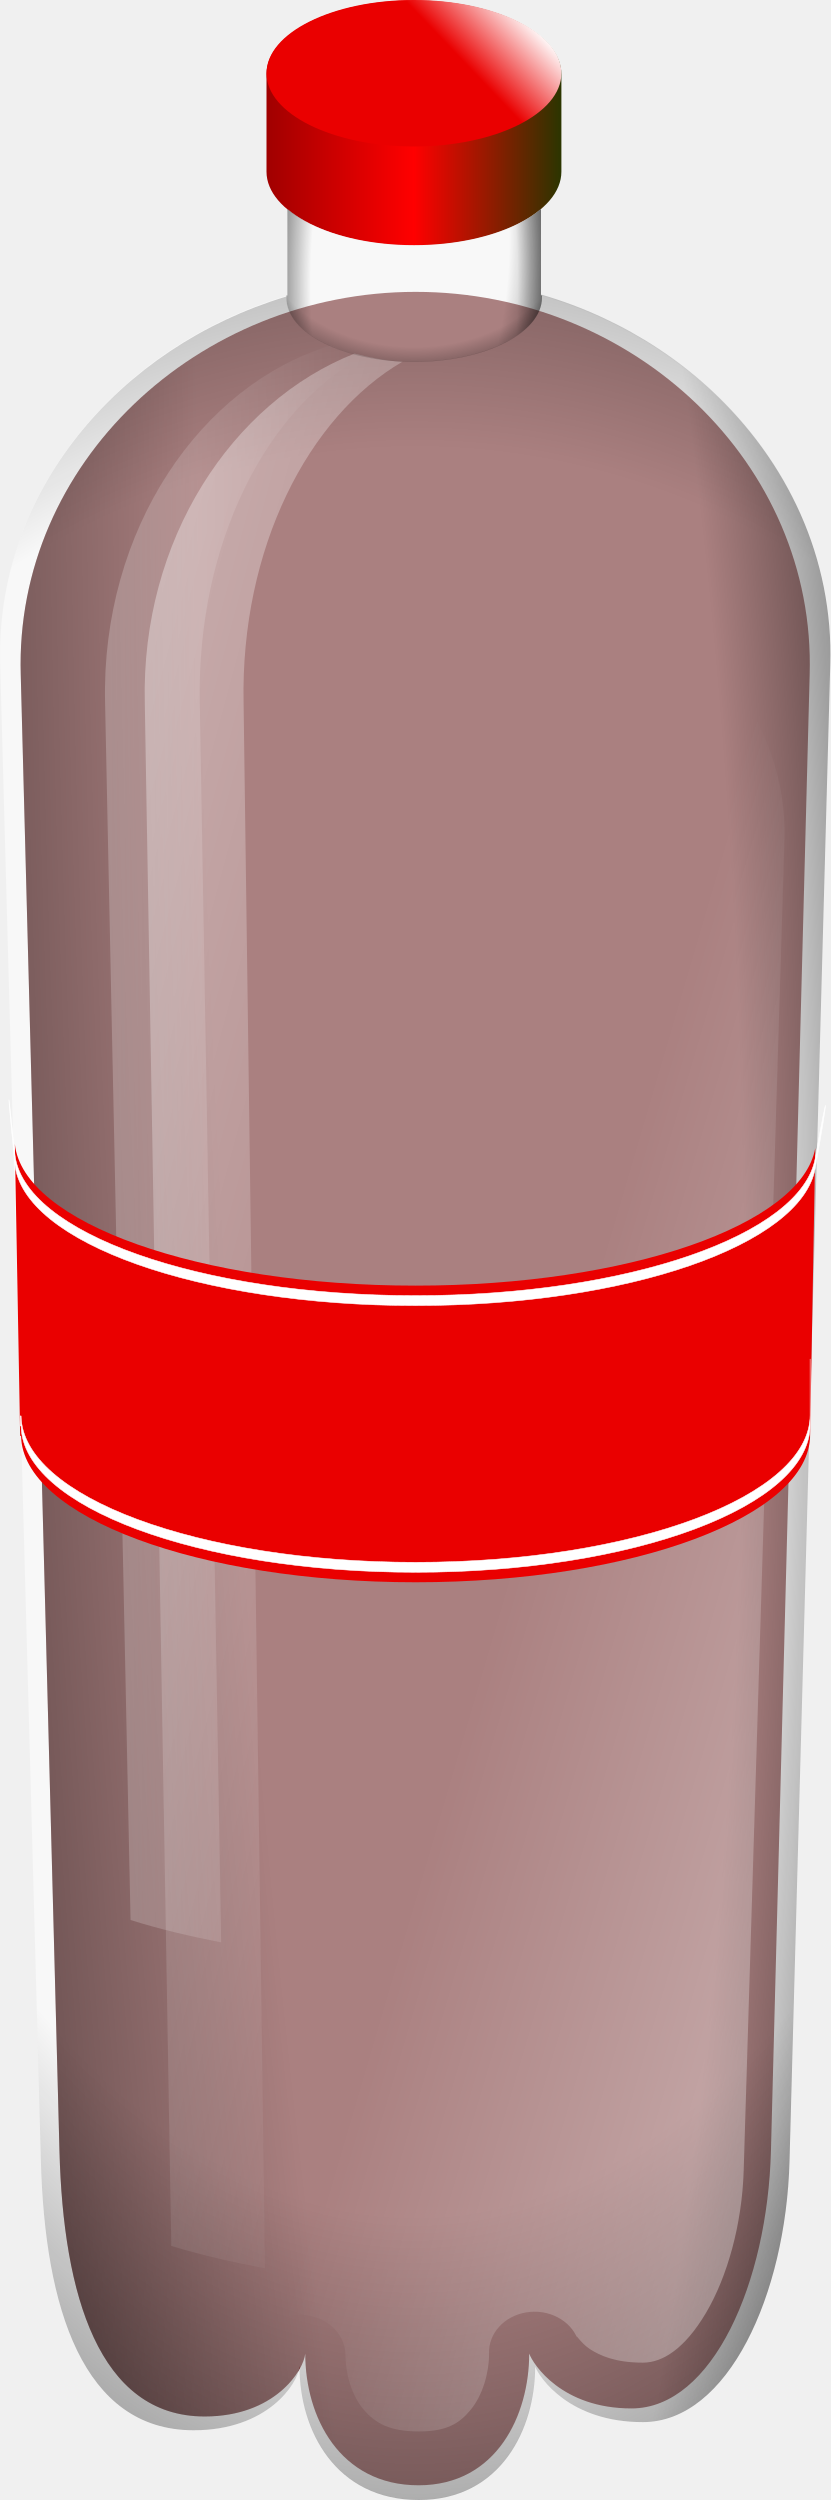
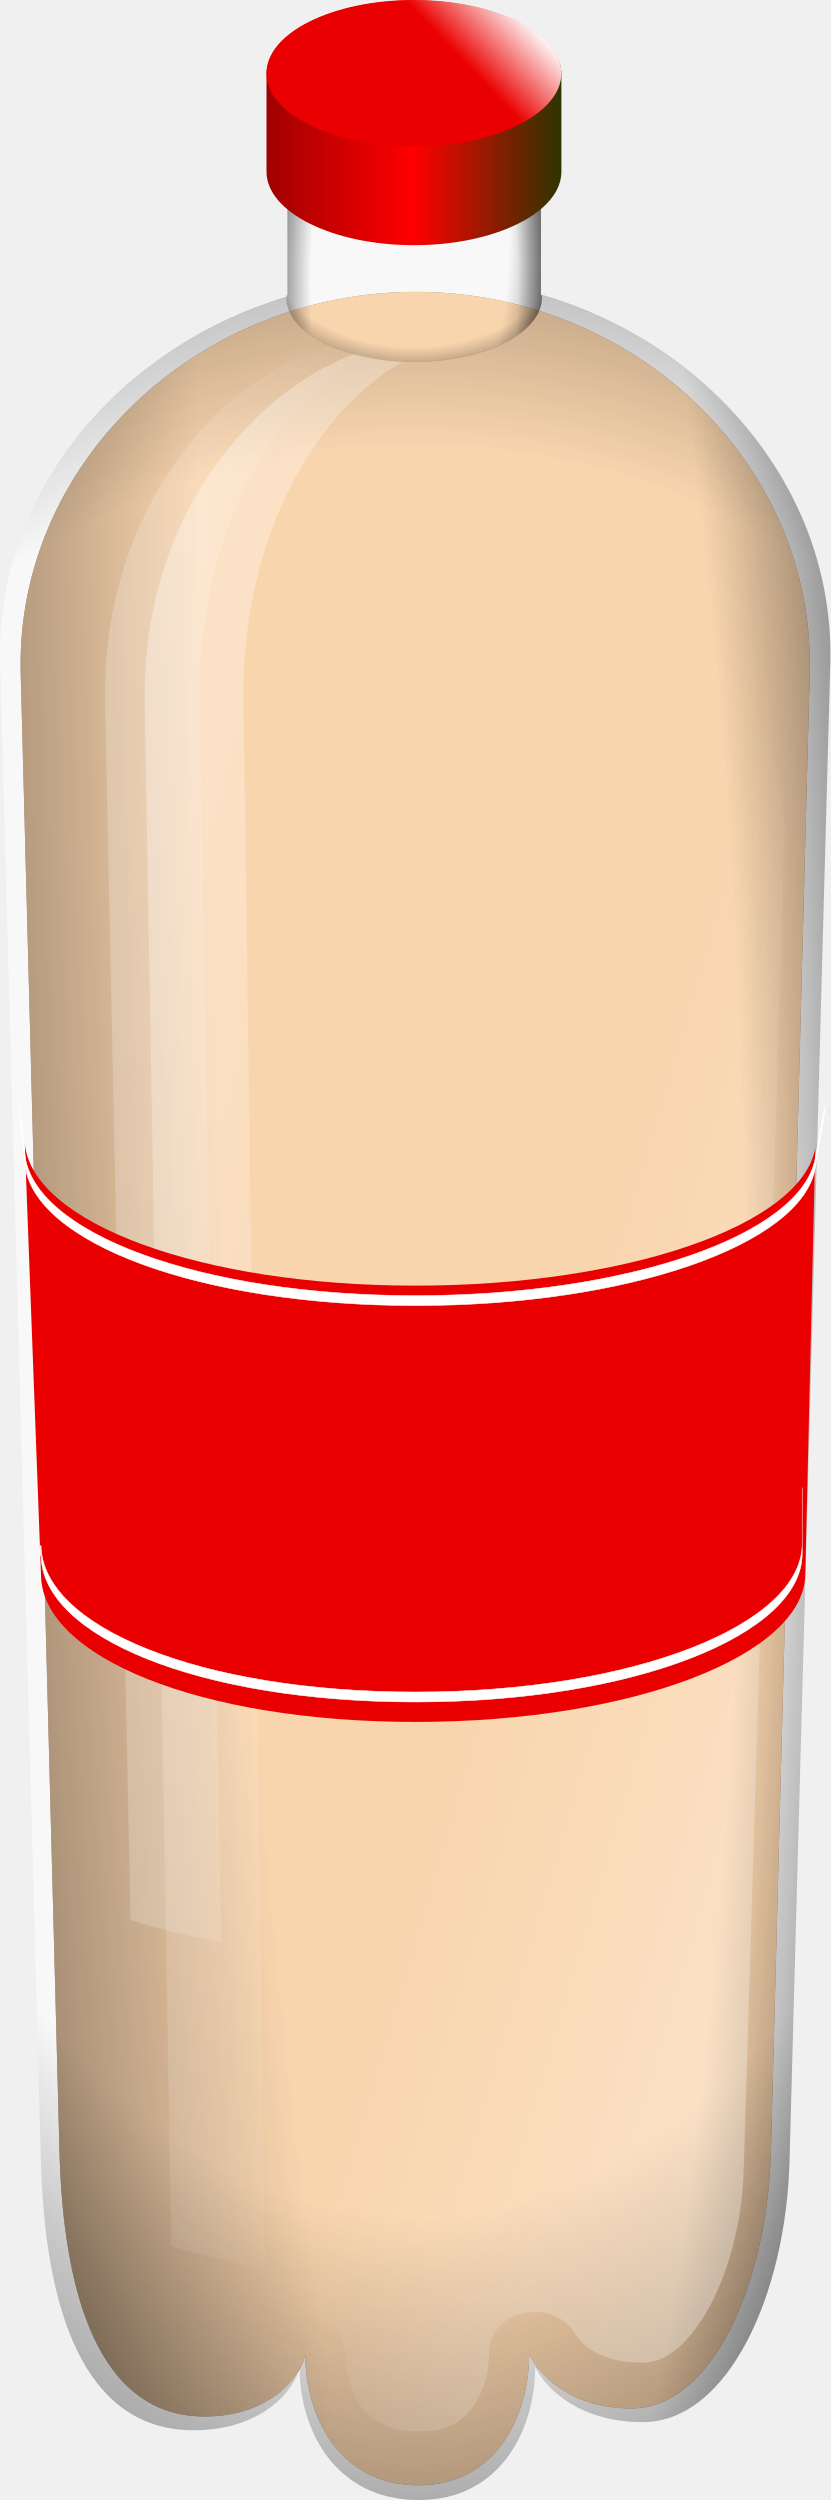
<svg xmlns="http://www.w3.org/2000/svg" xmlns:xlink="http://www.w3.org/1999/xlink" width="166.481" height="501.199" id="svg2" version="1.0">
  <defs id="defs4">
+     <linearGradient id="linearGradient3504">
+       <stop id="stop3506" offset="0" style="stop-color:#000000;stop-opacity:0.243;" />
+       <stop id="stop3508" offset="1" style="stop-color:#000000;stop-opacity:0;" />
+     </linearGradient>
+     <linearGradient id="linearGradient3490">
+       <stop id="stop3492" offset="0" style="stop-color:#757575;stop-opacity:1;" />
+       <stop id="stop3494" offset="1" style="stop-color:#d6d6d6;stop-opacity:1;" />
+     </linearGradient>
    <linearGradient id="linearGradient3637">
      <stop id="stop3639" offset="0" style="stop-color:#a00000;stop-opacity:1;" />
      <stop style="stop-color:#ff0000;stop-opacity:1;" offset="0.5" id="stop3643" />
      <stop id="stop3641" offset="1" style="stop-color:#2b3500;stop-opacity:1;" />
    </linearGradient>
    <linearGradient id="linearGradient3619">
      <stop style="stop-color:#ea0000;stop-opacity:1;" offset="0" id="stop3621" />
      <stop style="stop-color:#ffffff;stop-opacity:1;" offset="1" id="stop3623" />
    </linearGradient>
    <linearGradient id="linearGradient11719">
      <stop style="stop-color:black;stop-opacity:0;" offset="0" id="stop11721" />
      <stop style="stop-color:black;stop-opacity:0;" offset="0.6" id="stop11723" />
      <stop style="stop-color:black;stop-opacity:1;" offset="1" id="stop11725" />
    </linearGradient>
    <linearGradient id="linearGradient1400">
      <stop id="stop1401" offset="0" style="stop-color:#3c3c3c;stop-opacity:0.678;" />
      <stop id="stop1403" offset="0.57" style="stop-color:#000000;stop-opacity:0.329;" />
      <stop id="stop1402" offset="1" style="stop-color:#000000;stop-opacity:0;" />
    </linearGradient>
    <linearGradient id="linearGradient865">
      <stop id="stop866" offset="0" style="stop-color:#ffffff;stop-opacity:1;" />
      <stop id="stop868" offset="1" style="stop-color:#ffffff;stop-opacity:0;" />
    </linearGradient>
    <linearGradient id="linearGradient899">
      <stop id="stop900" offset="0" style="stop-color:#ffffff;stop-opacity:0;" />
      <stop id="stop901" offset="1" style="stop-color:#ffffff;stop-opacity:1;" />
    </linearGradient>
    <radialGradient xlink:href="#linearGradient11719" id="radialGradient22561" gradientUnits="userSpaceOnUse" gradientTransform="matrix(1.348398,0,0,3.657808,-136.6059,-1285.909)" cx="391.967" cy="483.769" fx="391.967" fy="483.769" r="3.923" />
    <radialGradient xlink:href="#linearGradient11719" id="radialGradient22563" gradientUnits="userSpaceOnUse" gradientTransform="matrix(2.903441,0,0,5.712692,-750.639,-2442.985)" cx="393.53" cy="515.028" fx="393.53" fy="515.028" r="12.74" />
    <radialGradient xlink:href="#linearGradient11719" id="radialGradient22565" gradientUnits="userSpaceOnUse" gradientTransform="matrix(3.677204,-4.0842111e-8,0,4.746288,-1049.339,-1938.614)" cx="391.953" cy="519.035" fx="391.953" fy="519.035" r="12.74" />
    <radialGradient xlink:href="#linearGradient11719" id="radialGradient22567" gradientUnits="userSpaceOnUse" gradientTransform="matrix(1.764305,0,0,7.329874,-299.5716,-3274.88)" cx="390.02" cy="517.028" fx="390.02" fy="517.028" r="12.74" />
    <radialGradient xlink:href="#linearGradient11719" id="radialGradient22569" gradientUnits="userSpaceOnUse" gradientTransform="matrix(4.228012,0,0,17.56544,-1271.898,-8567.27)" cx="399.501" cy="515.143" fx="399.501" fy="515.143" r="12.74" />
    <linearGradient xlink:href="#linearGradient899" id="linearGradient22571" gradientUnits="userSpaceOnUse" gradientTransform="translate(-0.45482,0)" x1="390.407" y1="509.812" x2="356.922" y2="509.812" />
    <linearGradient xlink:href="#linearGradient865" id="linearGradient22573" gradientUnits="userSpaceOnUse" gradientTransform="translate(-0.68222,0)" x1="342.988" y1="512.849" x2="394.646" y2="526.691" />
    <linearGradient xlink:href="#linearGradient899" id="linearGradient22575" gradientUnits="userSpaceOnUse" x1="389.489" y1="540.437" x2="426.709" y2="550.156" />
    <radialGradient xlink:href="#linearGradient11719" id="radialGradient22577" gradientUnits="userSpaceOnUse" gradientTransform="matrix(0,-0.322121,0.43647,2.50091e-7,250.28,649.8851)" cx="521.02" cy="324.51" fx="521.02" fy="324.51" r="17.922" />
    <radialGradient xlink:href="#linearGradient11719" id="radialGradient22579" gradientUnits="userSpaceOnUse" gradientTransform="matrix(2.945189e-2,-0.759694,0.371085,1.43865e-2,253.6459,855.1509)" cx="504.567" cy="332.559" fx="504.567" fy="332.559" r="17.922" />
    <radialGradient xlink:href="#linearGradient11719" id="radialGradient22581" gradientUnits="userSpaceOnUse" gradientTransform="matrix(0.260263,-0.450788,0.497668,0.287329,94.6734,609.9556)" cx="508.041" cy="328.56" fx="508.041" fy="328.56" r="17.922" />
    <radialGradient xlink:href="#linearGradient11719" id="radialGradient22583" gradientUnits="userSpaceOnUse" gradientTransform="matrix(0.652432,-0.174819,0.12093,0.451315,20.33697,413.3672)" cx="508.403" cy="338.345" fx="508.403" fy="338.345" r="17.922" />
    <radialGradient xlink:href="#linearGradient11719" id="radialGradient22585" gradientUnits="userSpaceOnUse" gradientTransform="matrix(0.44531,-0.119321,0.10148,0.378727,132.1273,410.0467)" cx="505.313" cy="340.957" fx="505.313" fy="340.957" r="17.922" />
    <radialGradient xlink:href="#linearGradient1400" id="radialGradient22587" gradientUnits="userSpaceOnUse" gradientTransform="matrix(0,-0.143042,0.233064,0,314.6151,548.7696)" cx="508.641" cy="331.666" fx="508.641" fy="331.666" r="17.922" />
    <radialGradient xlink:href="#linearGradient11719" id="radialGradient22589" gradientUnits="userSpaceOnUse" gradientTransform="matrix(2.101917,-4.347224e-2,7.56353e-2,3.657026,-468.5505,-1268.491)" cx="391.01" cy="483.322" fx="391.01" fy="483.322" r="3.923" />
    <radialGradient xlink:href="#linearGradient11719" id="radialGradient22591" gradientUnits="userSpaceOnUse" gradientTransform="matrix(-0.157413,0.587475,-1.593648,-0.427016,1250.945,424.5892)" cx="391.967" cy="483.769" fx="391.967" fy="483.769" r="3.923" />
    <radialGradient xlink:href="#linearGradient11719" id="radialGradient22593" gradientUnits="userSpaceOnUse" gradientTransform="matrix(-0.338951,1.264983,-2.488929,-0.666905,1826.747,292.143)" cx="393.53" cy="515.028" fx="393.53" fy="515.028" r="12.74" />
    <radialGradient xlink:href="#linearGradient11719" id="radialGradient22595" gradientUnits="userSpaceOnUse" gradientTransform="matrix(-0.42928,1.602099,-2.067882,-0.554086,1641.871,103.1234)" cx="391.953" cy="519.035" fx="391.953" fy="519.035" r="12.74" />
    <radialGradient xlink:href="#linearGradient11719" id="radialGradient22597" gradientUnits="userSpaceOnUse" gradientTransform="matrix(-0.205967,0.768679,-3.193509,-0.855697,2136.533,585.7821)" cx="390.02" cy="517.028" fx="390.02" fy="517.028" r="12.74" />
    <radialGradient xlink:href="#linearGradient11719" id="radialGradient22599" gradientUnits="userSpaceOnUse" gradientTransform="matrix(-0.493582,1.842077,-7.652981,-2.050607,4555.853,779.994)" cx="399.501" cy="515.143" fx="399.501" fy="515.143" r="12.74" />
    <linearGradient xlink:href="#linearGradient899" id="linearGradient22601" gradientUnits="userSpaceOnUse" gradientTransform="matrix(-0.116741,0.435684,-0.435684,-0.116741,674.8006,333.7897)" x1="390.407" y1="509.812" x2="356.922" y2="509.812" />
    <linearGradient xlink:href="#linearGradient865" id="linearGradient22603" gradientUnits="userSpaceOnUse" gradientTransform="matrix(-0.116741,0.435684,-0.435684,-0.116741,674.8271,333.6907)" x1="342.988" y1="512.849" x2="394.646" y2="526.691" />
    <linearGradient xlink:href="#linearGradient899" id="linearGradient22605" gradientUnits="userSpaceOnUse" x1="389.489" y1="540.437" x2="426.709" y2="550.156" />
    <radialGradient xlink:href="#linearGradient11719" id="radialGradient22607" gradientUnits="userSpaceOnUse" gradientTransform="matrix(0.140343,3.760473e-2,-5.095405e-2,0.190163,362.385,367.1627)" cx="521.02" cy="324.51" fx="521.02" fy="324.51" r="17.922" />
    <radialGradient xlink:href="#linearGradient11719" id="radialGradient22609" gradientUnits="userSpaceOnUse" gradientTransform="matrix(0.327548,0.101519,-4.95888e-2,0.159996,272.5611,344.6662)" cx="504.567" cy="332.559" fx="504.567" fy="332.559" r="17.922" />
    <radialGradient xlink:href="#linearGradient11719" id="radialGradient22611" gradientUnits="userSpaceOnUse" gradientTransform="matrix(0.166018,0.166018,-0.183283,0.183283,397.9473,304.0288)" cx="508.041" cy="328.56" fx="508.041" fy="328.56" r="17.922" />
    <radialGradient xlink:href="#linearGradient11719" id="radialGradient22613" gradientUnits="userSpaceOnUse" gradientTransform="matrix(2.77084e-7,0.304663,-0.210748,3.01705e-7,492.2759,294.5915)" cx="508.403" cy="338.345" fx="508.403" fy="338.345" r="17.922" />
    <radialGradient xlink:href="#linearGradient11719" id="radialGradient22615" gradientUnits="userSpaceOnUse" gradientTransform="matrix(3.15854e-7,0.207944,-0.176852,2.43613e-7,480.672,343.6844)" cx="505.313" cy="340.957" fx="505.313" fy="340.957" r="17.922" />
    <radialGradient xlink:href="#linearGradient1400" id="radialGradient22617" gradientUnits="userSpaceOnUse" gradientTransform="matrix(6.232111e-2,1.669887e-2,-2.720812e-2,0.101542,398.9289,406.9968)" cx="508.641" cy="331.666" fx="508.641" fy="331.666" r="17.922" />
    <radialGradient xlink:href="#linearGradient11719" id="radialGradient22619" gradientUnits="userSpaceOnUse" gradientTransform="matrix(-0.22644,0.920847,-1.602137,-0.393972,1282.108,277.9329)" cx="391.01" cy="483.322" fx="391.01" fy="483.322" r="3.923" />
    <linearGradient xlink:href="#linearGradient899" id="linearGradient2771" gradientUnits="userSpaceOnUse" x1="389.489" y1="540.437" x2="426.709" y2="550.156" />
    <radialGradient xlink:href="#linearGradient11719" id="radialGradient2788" gradientUnits="userSpaceOnUse" gradientTransform="matrix(13.73397,-0.28405,0.4942042,23.89506,-5437.221,-11330.184)" cx="391.01" cy="483.322" fx="391.01" fy="483.322" r="3.923" />
    <radialGradient xlink:href="#linearGradient11719" id="radialGradient2806" gradientUnits="userSpaceOnUse" gradientTransform="matrix(-6.8079207e-7,-2.104745,2.851903,6.6959885e-7,-740.3657,1204.52)" cx="521.02" cy="324.51" fx="521.02" fy="324.51" r="17.922" />
    <linearGradient xlink:href="#linearGradient865" id="linearGradient2810" gradientUnits="userSpaceOnUse" gradientTransform="matrix(6.534017,-1.8165846e-6,1.8165846e-6,6.534017,-2380.159,-3041.84)" x1="342.988" y1="512.849" x2="394.646" y2="526.691" />
    <linearGradient xlink:href="#linearGradient899" id="linearGradient2813" gradientUnits="userSpaceOnUse" gradientTransform="matrix(6.534017,-1.8165846e-6,1.8165846e-6,6.534017,-2378.674,-3041.84)" x1="390.407" y1="509.812" x2="356.922" y2="509.812" />
    <radialGradient xlink:href="#linearGradient11719" id="radialGradient2816" gradientUnits="userSpaceOnUse" gradientTransform="matrix(26.25597,-1.172948e-5,3.0166006e-5,113.2542,-10147.21,-58235.052)" cx="399.501" cy="515.143" fx="399.501" fy="515.143" r="12.74" />
    <radialGradient xlink:href="#linearGradient11719" id="radialGradient2819" gradientUnits="userSpaceOnUse" gradientTransform="matrix(11.52799,2.2961509e-6,1.1466116e-5,47.89353,-4333.115,-24439.967)" cx="390.02" cy="517.028" fx="390.02" fy="517.028" r="12.74" />
    <radialGradient xlink:href="#linearGradient11719" id="radialGradient2822" gradientUnits="userSpaceOnUse" gradientTransform="matrix(24.02691,-1.3483424e-5,1.5293798e-5,31.01233,-9232.103,-15708.769)" cx="391.953" cy="519.035" fx="391.953" fy="519.035" r="12.74" />
    <radialGradient xlink:href="#linearGradient11719" id="radialGradient2826" gradientUnits="userSpaceOnUse" gradientTransform="matrix(18.97114,-5.506587e-7,1.7519246e-5,37.32683,-7280.393,-19004.34)" cx="393.53" cy="515.028" fx="393.53" fy="515.028" r="12.74" />
    <radialGradient xlink:href="#linearGradient11719" id="radialGradient2829" gradientUnits="userSpaceOnUse" gradientTransform="matrix(8.810448,-5.4517995e-6,7.3584672e-6,23.90017,-3268.289,-11443.992)" cx="391.967" cy="483.769" fx="391.967" fy="483.769" r="3.923" />
    <linearGradient xlink:href="#linearGradient3619" id="linearGradient3627" x1="125.057" y1="61.667" x2="133.632" y2="50.827" gradientUnits="userSpaceOnUse" />
    <linearGradient xlink:href="#linearGradient3637" id="linearGradient3635" x1="155.515" y1="85.59" x2="214.635" y2="85.59" gradientUnits="userSpaceOnUse" />
+     <radialGradient xlink:href="#linearGradient11719" id="radialGradient3451" gradientUnits="userSpaceOnUse" gradientTransform="matrix(13.73397,-0.28405,0.4942042,23.89506,-5437.221,-11330.184)" cx="391.01" cy="483.322" fx="391.01" fy="483.322" r="3.923" />
+     <radialGradient xlink:href="#linearGradient11719" id="radialGradient3476" gradientUnits="userSpaceOnUse" gradientTransform="matrix(8.810448,-5.4517995e-6,7.3584672e-6,23.90017,-3268.289,-11443.992)" cx="391.967" cy="483.769" fx="391.967" fy="483.769" r="3.923" />
+     <radialGradient xlink:href="#linearGradient11719" id="radialGradient3478" gradientUnits="userSpaceOnUse" gradientTransform="matrix(13.73397,-0.28405,0.4942042,23.89506,-5437.221,-11330.184)" cx="391.01" cy="483.322" fx="391.01" fy="483.322" r="3.923" />
+     <radialGradient xlink:href="#linearGradient11719" id="radialGradient3480" gradientUnits="userSpaceOnUse" gradientTransform="matrix(-6.8079207e-7,-2.104745,2.851903,6.6959885e-7,-740.3657,1204.52)" cx="521.02" cy="324.51" fx="521.02" fy="324.51" r="17.922" />
+     <linearGradient xlink:href="#linearGradient3490" id="linearGradient3488" x1="86.335" y1="50.264" x2="99.731" y2="62.369" gradientUnits="userSpaceOnUse" />
+     <linearGradient xlink:href="#linearGradient3504" id="linearGradient3502" x1="86.335" y1="50.264" x2="99.731" y2="62.369" gradientUnits="userSpaceOnUse" />
  </defs>
-   <g id="layer1" transform="translate(-102.0873,-60.97513)">
-     <path style="fill:#550000;fill-opacity:1;stroke:none;stroke-width:8;stroke-linecap:round;stroke-linejoin:round;stroke-miterlimit:4;stroke-dasharray:none;stroke-opacity:1" d="M 185.425,119.488 C 141.796,119.488 104.971,153.815 106.247,196.254 L 114.01,492.238 C 114.766,521.079 121.94,545.43 143.119,545.43 C 157.113,545.43 162.948,536.291 163.283,532.831 C 163.283,545.504 170.166,559.226 186.007,559.226 C 201.672,559.226 208.184,545.133 208.184,532.831 C 208.988,535.02 214.706,543.818 228.701,543.818 C 244.927,543.818 255.956,518.543 256.646,492.238 L 264.408,196.254 C 265.685,153.815 229.054,119.488 185.425,119.488 z" id="filling" />
-     <path style="fill:url(#linearGradient3635);fill-opacity:1;stroke:none;stroke-width:8;stroke-linecap:round;stroke-linejoin:round;stroke-miterlimit:4;stroke-dasharray:none;stroke-opacity:1" d="M 185.101,61.052 C 168.804,61.052 155.515,67.696 155.515,75.845 L 155.515,95.387 C 155.515,103.535 168.804,110.128 185.101,110.128 C 201.398,110.128 214.635,103.535 214.635,95.387 L 214.635,75.845 C 214.635,67.696 201.398,61.052 185.101,61.052 z" id="path11843" />
+   <g id="liquid" style="display:inline">
+     <path transform="translate(-102.0873,-60.97513)" style="fill:#3c0000;fill-opacity:1;stroke:none;stroke-width:8;stroke-linecap:round;stroke-linejoin:round;stroke-miterlimit:4;stroke-dasharray:none;stroke-opacity:1;display:inline" d="M 185.425,119.488 C 141.796,119.488 104.971,153.815 106.247,196.254 L 114.01,492.238 C 114.766,521.079 121.94,545.43 143.119,545.43 C 157.113,545.43 162.948,536.291 163.283,532.831 C 163.283,545.504 170.166,559.226 186.007,559.226 C 201.672,559.226 208.184,545.133 208.184,532.831 C 208.988,535.02 214.706,543.818 228.701,543.818 C 244.927,543.818 255.956,518.543 256.646,492.238 L 264.408,196.254 C 265.685,153.815 229.054,119.488 185.425,119.488 z" id="filling" />
+     <path style="fill:none;fill-opacity:1;stroke:none;stroke-width:1;stroke-linecap:round;stroke-linejoin:round;stroke-miterlimit:4;stroke-dasharray:none;stroke-opacity:1;display:inline" id="path3516" d="M 165.95,4.36 A 3.027,3.252 0 1 1 159.895,4.36 A 3.027,3.252 0 1 1 165.95,4.36 z" transform="translate(3.198e-2,-0.607825)" />
+     <path style="fill:none;fill-opacity:1;stroke:none;stroke-width:1;stroke-linecap:round;stroke-linejoin:round;stroke-miterlimit:4;stroke-dasharray:none;stroke-opacity:1;display:inline" id="path3532" d="M 165.95,4.36 A 3.027,3.252 0 1 1 159.895,4.36 A 3.027,3.252 0 1 1 165.95,4.36 z" transform="translate(-159.3946,493.0877)" />
+   </g>
+   <g id="foam" style="display:inline">
+     <path style="fill:#f2aa5d;fill-opacity:1;stroke:none;stroke-width:8;stroke-linecap:round;stroke-linejoin:round;stroke-miterlimit:4;stroke-dasharray:none;stroke-opacity:1;display:inline" d="M 83.338,58.513 C 39.709,58.513 2.884,92.84 4.16,135.279 L 11.923,431.263 C 12.679,460.104 19.853,484.455 41.032,484.455 C 55.026,484.455 60.86,475.316 61.196,471.856 C 61.196,484.529 68.078,498.251 83.92,498.25 C 99.585,498.251 106.097,484.158 106.097,471.856 C 106.901,474.044 112.619,482.843 126.614,482.843 C 142.84,482.843 153.869,457.568 154.559,431.262 L 162.321,135.279 C 163.598,92.84 126.967,58.513 83.338,58.513 z" id="path3432" />
+     <path style="fill:none;fill-opacity:1;stroke:none;stroke-width:1;stroke-linecap:round;stroke-linejoin:round;stroke-miterlimit:4;stroke-dasharray:none;stroke-opacity:1;display:inline" id="path3518" d="M 165.95,4.36 A 3.027,3.252 0 1 1 159.895,4.36 A 3.027,3.252 0 1 1 165.95,4.36 z" transform="translate(3.198e-2,-0.607825)" />
+     <path style="fill:none;fill-opacity:1;stroke:none;stroke-width:1;stroke-linecap:round;stroke-linejoin:round;stroke-miterlimit:4;stroke-dasharray:none;stroke-opacity:1;display:inline" id="path3530" d="M 165.95,4.36 A 3.027,3.252 0 1 1 159.895,4.36 A 3.027,3.252 0 1 1 165.95,4.36 z" transform="translate(-159.3946,493.0877)" />
+   </g>
+   <g id="bottle" transform="translate(-102.0873,-60.97513)" style="display:inline">
    <g transform="matrix(-0.1157239,-0.5179991,0.6120251,0,45.76175,724.5538)" id="g4084" />
    <g transform="matrix(-0.1157239,-0.5179991,0.6120251,0,-461.1965,-409.3824)" id="g8602" />
    <path id="path11823" d="M 159.702,102.859 L 159.702,120.215 C 125.934,130.285 101.039,159.666 102.121,194.335 L 110.289,494.288 C 111.085,523.516 118.633,548.193 140.917,548.193 C 155.641,548.193 161.8,538.836 162.153,535.33 C 162.153,548.172 169.375,562.078 186.043,562.078 C 202.525,562.078 209.32,547.797 209.32,535.329 C 210.166,537.547 216.239,546.56 230.964,546.56 C 248.036,546.56 259.641,520.946 260.367,494.288 L 268.535,194.335 C 269.623,159.479 244.541,130.129 210.545,120.215 C 210.523,120.209 210.567,120.017 210.545,120.011 L 210.545,102.859 C 205.425,107.246 195.914,110.21 185.022,110.21 C 174.185,110.21 164.856,107.208 159.702,102.859 z" style="fill:#ffffff;fill-opacity:0.5;stroke:none;stroke-width:8;stroke-linecap:round;stroke-linejoin:round;stroke-miterlimit:4;stroke-dasharray:none;stroke-opacity:1" />
-     <path id="path11817" d="M 159.702,102.859 L 159.702,119.398 L 159.702,120.215 C 159.639,120.234 159.561,120.196 159.498,120.215 C 159.459,120.335 159.561,120.512 159.498,120.624 C 159.498,127.7 170.869,133.488 185.022,133.488 C 199.174,133.487 210.75,127.7 210.749,120.624 C 210.685,120.51 210.79,120.336 210.749,120.215 C 210.746,120.205 210.548,120.225 210.545,120.215 C 210.523,120.209 210.567,120.017 210.545,120.011 L 210.545,119.398 L 210.545,102.859 C 205.425,107.246 195.914,110.21 185.022,110.21 C 174.185,110.21 164.856,107.208 159.702,102.859 z" style="fill:url(#radialGradient2829);fill-opacity:1;stroke:none;stroke-width:8;stroke-linecap:round;stroke-linejoin:round;stroke-miterlimit:4;stroke-dasharray:none;stroke-opacity:1" />
+     <path id="path11817" d="M 159.702,88.859 L 159.702,119.398 L 159.702,120.215 C 159.639,120.234 159.561,120.196 159.498,120.215 C 159.459,120.335 159.561,120.512 159.498,120.624 C 159.498,127.7 170.869,133.488 185.022,133.488 C 199.174,133.487 210.75,127.7 210.749,120.624 C 210.685,120.51 210.79,120.336 210.749,120.215 C 210.746,120.205 210.548,120.225 210.545,120.215 C 210.523,120.209 210.567,120.017 210.545,120.011 L 210.545,119.398 L 210.545,88.859 C 205.425,93.246 195.914,96.21 185.022,96.21 C 174.185,96.21 164.856,93.208 159.702,88.859 z" style="fill:url(#radialGradient3476);fill-opacity:1;stroke:none;stroke-width:8;stroke-linecap:round;stroke-linejoin:round;stroke-miterlimit:4;stroke-dasharray:none;stroke-opacity:1" />
    <path id="path11819" d="M 185.43,116.54 C 139.525,116.54 100.778,151.327 102.121,194.335 L 110.289,494.288 C 111.085,523.516 118.633,548.193 140.917,548.193 C 155.641,548.193 161.78,538.932 162.133,535.425 C 162.133,548.268 169.375,562.174 186.043,562.174 C 202.525,562.174 209.377,547.893 209.377,535.425 C 210.223,537.643 216.239,546.56 230.964,546.56 C 248.036,546.56 259.641,520.946 260.367,494.288 L 268.535,194.335 C 269.878,151.327 231.335,116.54 185.43,116.54 z" style="fill:url(#radialGradient2826);fill-opacity:1;stroke:none;stroke-width:8;stroke-linecap:round;stroke-linejoin:round;stroke-miterlimit:4;stroke-dasharray:none;stroke-opacity:1" />
    <path id="path11825" d="M 210.545,120.011 C 210.568,120.234 210.749,120.398 210.749,120.624 C 210.75,127.7 199.174,133.487 185.022,133.488 C 170.869,133.488 159.498,127.7 159.498,120.624 C 159.498,120.552 159.496,120.491 159.498,120.419 C 125.855,130.558 101.041,159.751 102.121,194.335 L 110.289,494.288 C 111.085,523.516 118.633,548.193 140.917,548.193 C 155.641,548.193 161.8,538.836 162.153,535.33 C 162.153,548.172 169.375,562.078 186.043,562.078 C 202.525,562.078 209.32,547.797 209.32,535.329 C 210.166,537.547 216.239,546.56 230.964,546.56 C 248.036,546.56 259.641,520.946 260.367,494.288 L 268.535,194.335 C 269.624,159.456 244.575,129.906 210.545,120.011 z" style="fill:url(#radialGradient2822);fill-opacity:1;stroke:none;stroke-width:8;stroke-linecap:round;stroke-linejoin:round;stroke-miterlimit:4;stroke-dasharray:none;stroke-opacity:1" />
    <path id="path11827" d="M 185.43,116.54 C 139.525,116.54 100.778,151.327 102.121,194.335 L 110.289,494.288 C 111.085,523.516 118.633,548.193 140.917,548.193 C 155.641,548.193 161.78,538.932 162.133,535.425 C 162.133,548.268 169.375,562.174 186.043,562.174 C 202.525,562.174 209.377,547.893 209.377,535.425 C 210.223,537.643 216.239,546.56 230.964,546.56 C 248.036,546.56 259.641,520.946 260.367,494.288 L 268.535,194.335 C 269.878,151.327 231.335,116.54 185.43,116.54 z" style="fill:url(#radialGradient2819);fill-opacity:1;stroke:none;stroke-width:8;stroke-linecap:round;stroke-linejoin:round;stroke-miterlimit:4;stroke-dasharray:none;stroke-opacity:1" />
    <path style="fill:url(#radialGradient2816);fill-opacity:1;stroke:none;stroke-width:8;stroke-linecap:round;stroke-linejoin:round;stroke-miterlimit:4;stroke-dasharray:none;stroke-opacity:1" d="M 185.425,119.488 C 141.796,119.488 104.971,153.815 106.247,196.254 L 114.01,492.238 C 114.766,521.079 121.94,545.43 143.119,545.43 C 157.113,545.43 162.948,536.291 163.283,532.831 C 163.283,545.504 170.166,559.226 186.007,559.226 C 201.672,559.226 208.184,545.133 208.184,532.831 C 208.988,535.02 214.706,543.818 228.701,543.818 C 244.927,543.818 255.956,518.543 256.646,492.238 L 264.408,196.254 C 265.685,153.815 229.054,119.488 185.425,119.488 z" id="path11829" />
    <path id="path11831" d="M 168.482,130.22 C 142.387,138.025 122.34,167.115 123.153,201.89 L 128.257,445.895 C 134.109,447.744 140.114,449.144 146.43,450.387 L 142.142,201.89 C 141.515,169.961 155.576,142.775 174.812,132.466 C 172.425,131.944 170.422,131.066 168.482,130.22 z" style="fill:url(#linearGradient2813);fill-opacity:1;stroke:none;stroke-width:8;stroke-linecap:round;stroke-linejoin:round;stroke-miterlimit:4;stroke-dasharray:none;stroke-opacity:1" />
    <path id="path11833" d="M 173.179,131.854 C 148.614,141.543 130.327,169.209 131.116,201.89 L 136.425,511.235 C 142.47,513.084 148.685,514.484 155.21,515.727 L 150.922,201.89 C 150.295,170.961 163.864,144.489 182.776,133.487 C 179.33,133.332 176.087,132.628 173.179,131.854 z" style="fill:url(#linearGradient2810);fill-opacity:1;stroke:none;stroke-width:8;stroke-linecap:round;stroke-linejoin:round;stroke-miterlimit:4;stroke-dasharray:none;stroke-opacity:1" />
    <path transform="matrix(6.534017,-1.8165846e-6,5.6386373e-6,5.806699,-2375.702,-2646.16)" d="M 391.969,484.781 C 385.649,484.781 380.446,489.529 380.625,495.25 L 381.875,541.156 C 381.933,543.283 382.263,545.179 382.844,546.375 C 383.425,547.571 383.967,548.031 385.156,548.031 C 385.987,548.031 386.436,547.792 386.719,547.562 C 387.001,547.333 387.073,546.93 387.031,547.344 C 387.125,546.624 387.754,546.097 388.479,546.129 C 389.204,546.162 389.783,546.744 389.812,547.469 C 389.812,548.19 390.012,548.932 390.375,549.406 C 390.738,549.88 391.175,550.156 392.062,550.156 C 392.92,550.156 393.305,549.886 393.656,549.406 C 394.008,548.926 394.219,548.169 394.219,547.469 C 394.194,546.776 394.681,546.17 395.362,546.045 C 396.044,545.92 396.714,546.313 396.938,546.969 C 396.83,546.687 397.001,547.085 397.312,547.312 C 397.624,547.54 398.096,547.781 398.938,547.781 C 399.545,547.781 400.223,547.301 400.875,546.062 C 401.527,544.824 401.981,543.006 402.031,541.156 L 403.281,495.25 C 403.46,489.525 398.289,484.781 391.969,484.781 z" id="path11835" style="fill:url(#linearGradient2771);fill-opacity:1;stroke:none;stroke-width:8;stroke-linecap:round;stroke-linejoin:round;stroke-miterlimit:4;stroke-dasharray:none;stroke-opacity:1" />
-     <path id="path11837" d="M 185.101,107.908 C 199.253,107.908 210.734,113.614 210.734,120.69 C 210.734,127.766 199.253,133.541 185.101,133.541 C 170.948,133.541 159.468,127.766 159.468,120.69 C 159.468,113.614 170.948,107.908 185.101,107.908 z" style="fill:url(#radialGradient2806);fill-opacity:1;stroke:none;stroke-width:8;stroke-linecap:round;stroke-linejoin:round;stroke-miterlimit:4;stroke-dasharray:none;stroke-opacity:1" />
-     <path style="fill:url(#radialGradient2788);fill-opacity:1;stroke:none;stroke-width:8;stroke-linecap:round;stroke-linejoin:round;stroke-miterlimit:4;stroke-dasharray:none;stroke-opacity:1" d="M 159.702,102.859 L 159.702,119.398 L 159.702,120.215 C 159.639,120.234 159.561,120.196 159.498,120.215 C 159.459,120.335 159.561,120.512 159.498,120.624 C 159.498,127.7 170.869,133.488 185.022,133.488 C 199.174,133.487 210.75,127.7 210.749,120.624 C 210.685,120.51 210.79,120.336 210.749,120.215 C 210.746,120.205 210.548,120.225 210.545,120.215 C 210.523,120.209 210.567,120.017 210.545,120.011 L 210.545,119.398 L 210.545,102.859 C 205.425,107.246 195.914,110.21 185.022,110.21 C 174.185,110.21 164.856,107.208 159.702,102.859 z" id="path11851" />
-     <path style="fill:url(#linearGradient3627);fill-opacity:1;stroke-width:8;stroke-linecap:round;stroke-linejoin:round;stroke-miterlimit:4;stroke-dasharray:none" id="path3617" d="M 137.82,57.452 A 30.712,11.517 0 1 1 76.396,57.452 A 30.712,11.517 0 1 1 137.82,57.452 z" transform="matrix(0.9625044,0,0,1.275,81.983,2.408632)" />
-     <path style="fill:#ea0000;fill-opacity:1;stroke-width:8;stroke-linecap:round;stroke-linejoin:round;stroke-miterlimit:4;stroke-dasharray:none" d="M 28.344,331.5 L 28.531,331.5 C 28.795,347.705 64.135,360.844 107.625,360.844 C 151.278,360.844 186.719,347.601 186.719,331.312 L 187.75,273.812 C 185.005,289.191 150.16,301.375 107.594,301.375 C 64.247,301.375 28.868,288.745 27.281,272.969 L 28.344,331.5 z" transform="translate(77.78175,17.34403)" id="rect3649" />
-     <path id="path3654" style="fill:#ffffff;fill-opacity:1;stroke:#ffffff;stroke-width:0.1;stroke-linecap:butt;stroke-linejoin:miter;stroke-miterlimit:0;stroke-dasharray:none;stroke-opacity:1" d="M 106.126,344.844 L 106.313,344.844 C 106.577,361.049 141.917,374.188 185.407,374.188 C 229.06,374.188 264.5,360.945 264.5,344.657 C 264.501,328.368 264.501,330.368 264.5,346.657 C 264.5,362.945 229.06,376.188 185.407,376.188 C 141.917,376.188 106.577,363.049 106.313,346.844 L 106.126,346.844" />
-     <path id="path3658" style="fill:#ffffff;fill-opacity:1;stroke:#ffffff;stroke-width:0.1;stroke-linecap:round;stroke-linejoin:round;stroke-miterlimit:4;stroke-dasharray:none;stroke-opacity:1" d="M 265.532,293.157 C 268.276,277.778 268.276,279.778 265.532,295.157 C 262.787,310.535 227.942,322.719 185.375,322.719 C 142.029,322.719 106.65,310.089 105.063,294.313 C 103.476,278.536 103.476,276.536 105.063,292.313 C 106.65,308.089 142.029,320.719 185.375,320.719 C 227.942,320.719 262.787,308.535 265.532,293.157 z" />
+     <path id="path11837" d="M 185.101,107.908 C 199.253,107.908 210.734,113.614 210.734,120.69 C 210.734,127.766 199.253,133.541 185.101,133.541 C 170.948,133.541 159.468,127.766 159.468,120.69 C 159.468,113.614 170.948,107.908 185.101,107.908 z" style="fill:url(#radialGradient3480);fill-opacity:1;stroke:none;stroke-width:8;stroke-linecap:round;stroke-linejoin:round;stroke-miterlimit:4;stroke-dasharray:none;stroke-opacity:1" />
+     <path style="fill:#ea0000;fill-opacity:1;stroke-width:8;stroke-linecap:round;stroke-linejoin:round;stroke-miterlimit:4;stroke-dasharray:none" d="M 32.531,359.5 C 32.795,375.705 64.135,388.844 107.625,388.844 C 151.278,388.844 185.75,375.395 185.75,359.106 L 187.75,273.812 C 185.005,289.191 150.16,301.375 107.594,301.375 C 64.247,301.375 30.868,288.745 29.281,272.969 L 32.531,359.5 z" transform="translate(77.78175,17.34403)" id="rect3649" />
+     <path id="path3654" style="fill:#ffffff;fill-opacity:1;stroke:#ffffff;stroke-width:0.1;stroke-linecap:butt;stroke-linejoin:miter;stroke-miterlimit:0;stroke-dasharray:none;stroke-opacity:1" d="M 110.126,370.844 L 110.313,370.844 C 110.577,387.049 141.917,400.188 185.407,400.188 C 229.06,400.188 262.913,386.739 262.913,370.45 C 262.913,354.161 262.913,356.161 262.913,372.45 C 262.913,388.739 229.06,402.188 185.407,402.188 C 141.917,402.188 110.577,389.049 110.313,372.844 L 110.126,372.844" />
+     <path id="path3658" style="fill:#ffffff;fill-opacity:1;stroke:#ffffff;stroke-width:0.1;stroke-linecap:round;stroke-linejoin:round;stroke-miterlimit:4;stroke-dasharray:none;stroke-opacity:1" d="M 265.532,293.157 C 268.276,277.778 268.276,279.778 265.532,295.157 C 262.787,310.535 227.942,322.719 185.375,322.719 C 142.029,322.719 108.65,310.089 107.063,294.313 C 105.476,278.536 105.476,276.536 107.063,292.313 C 108.65,308.089 142.029,320.719 185.375,320.719 C 227.942,320.719 262.787,308.535 265.532,293.157 z" />
+     <path style="fill:url(#radialGradient3478);fill-opacity:1;stroke:none;stroke-width:8;stroke-linecap:round;stroke-linejoin:round;stroke-miterlimit:4;stroke-dasharray:none;stroke-opacity:1" d="M 159.702,88.859 L 159.702,119.398 L 159.702,120.215 C 159.639,120.234 159.561,120.196 159.498,120.215 C 159.459,120.335 159.561,120.512 159.498,120.624 C 159.498,127.7 170.869,133.488 185.022,133.488 C 199.174,133.487 210.75,127.7 210.749,120.624 C 210.685,120.51 210.79,120.336 210.749,120.215 C 210.746,120.205 210.548,120.225 210.545,120.215 C 210.523,120.209 210.567,120.017 210.545,120.011 L 210.545,119.398 L 210.545,88.859 C 205.425,93.246 195.914,96.21 185.022,96.21 C 174.185,96.21 164.856,93.208 159.702,88.859 z" id="path11851" />
+     <path style="fill:url(#linearGradient3502);fill-opacity:1;stroke:url(#linearGradient3488);stroke-width:1.097;stroke-linecap:round;stroke-linejoin:round;stroke-miterlimit:4;stroke-dasharray:none;stroke-opacity:1;display:inline" id="path3442" d="M 137.82,57.452 A 30.712,11.517 0 1 1 76.396,57.452 A 30.712,11.517 0 1 1 137.82,57.452 z" transform="matrix(0.812569,0,0,0.5928327,97.74726,54.68713)" />
+     <path style="fill:none;fill-opacity:1;stroke:none;stroke-width:1;stroke-linecap:round;stroke-linejoin:round;stroke-miterlimit:4;stroke-dasharray:none;stroke-opacity:1" id="path3512" d="M 165.95,4.36 A 3.027,3.252 0 1 1 159.895,4.36 A 3.027,3.252 0 1 1 165.95,4.36 z" transform="translate(102.1192,60.36731)" />
+     <path style="fill:none;fill-opacity:1;stroke:none;stroke-width:1;stroke-linecap:round;stroke-linejoin:round;stroke-miterlimit:4;stroke-dasharray:none;stroke-opacity:1;display:inline" id="path3514" d="M 165.95,4.36 A 3.027,3.252 0 1 1 159.895,4.36 A 3.027,3.252 0 1 1 165.95,4.36 z" transform="translate(102.1192,60.36731)" />
+     <path style="fill:none;fill-opacity:1;stroke:none;stroke-width:1;stroke-linecap:round;stroke-linejoin:round;stroke-miterlimit:4;stroke-dasharray:none;stroke-opacity:1;display:inline" id="path3528" d="M 165.95,4.36 A 3.027,3.252 0 1 1 159.895,4.36 A 3.027,3.252 0 1 1 165.95,4.36 z" transform="translate(-57.30734,554.0628)" />
+   </g>
+   <g id="cap" style="display:inline">
+     <path transform="translate(-102.0873,-60.97513)" style="fill:url(#linearGradient3635);fill-opacity:1;stroke:none;stroke-width:8;stroke-linecap:round;stroke-linejoin:round;stroke-miterlimit:4;stroke-dasharray:none;stroke-opacity:1;display:inline" d="M 185.101,61.052 C 168.804,61.052 155.515,67.696 155.515,75.845 L 155.515,95.387 C 155.515,103.535 168.804,110.128 185.101,110.128 C 201.398,110.128 214.635,103.535 214.635,95.387 L 214.635,75.845 C 214.635,67.696 201.398,61.052 185.101,61.052 z" id="path11843" />
+     <path style="fill:url(#linearGradient3627);fill-opacity:1;stroke-width:8;stroke-linecap:round;stroke-linejoin:round;stroke-miterlimit:4;stroke-dasharray:none;display:inline" id="path3617" d="M 137.82,57.452 A 30.712,11.517 0 1 1 76.396,57.452 A 30.712,11.517 0 1 1 137.82,57.452 z" transform="matrix(0.9625044,0,0,1.275,-20.10426,-58.5665)" />
+     <path style="fill:none;fill-opacity:1;stroke:none;stroke-width:1;stroke-linecap:round;stroke-linejoin:round;stroke-miterlimit:4;stroke-dasharray:none;stroke-opacity:1;display:inline" id="path3520" d="M 165.95,4.36 A 3.027,3.252 0 1 1 159.895,4.36 A 3.027,3.252 0 1 1 165.95,4.36 z" transform="translate(3.198e-2,-0.607825)" />
+     <path style="fill:none;fill-opacity:1;stroke:none;stroke-width:1;stroke-linecap:round;stroke-linejoin:round;stroke-miterlimit:4;stroke-dasharray:none;stroke-opacity:1;display:inline" id="path3526" d="M 165.95,4.36 A 3.027,3.252 0 1 1 159.895,4.36 A 3.027,3.252 0 1 1 165.95,4.36 z" transform="translate(-159.3946,493.0877)" />
  </g>
</svg>
